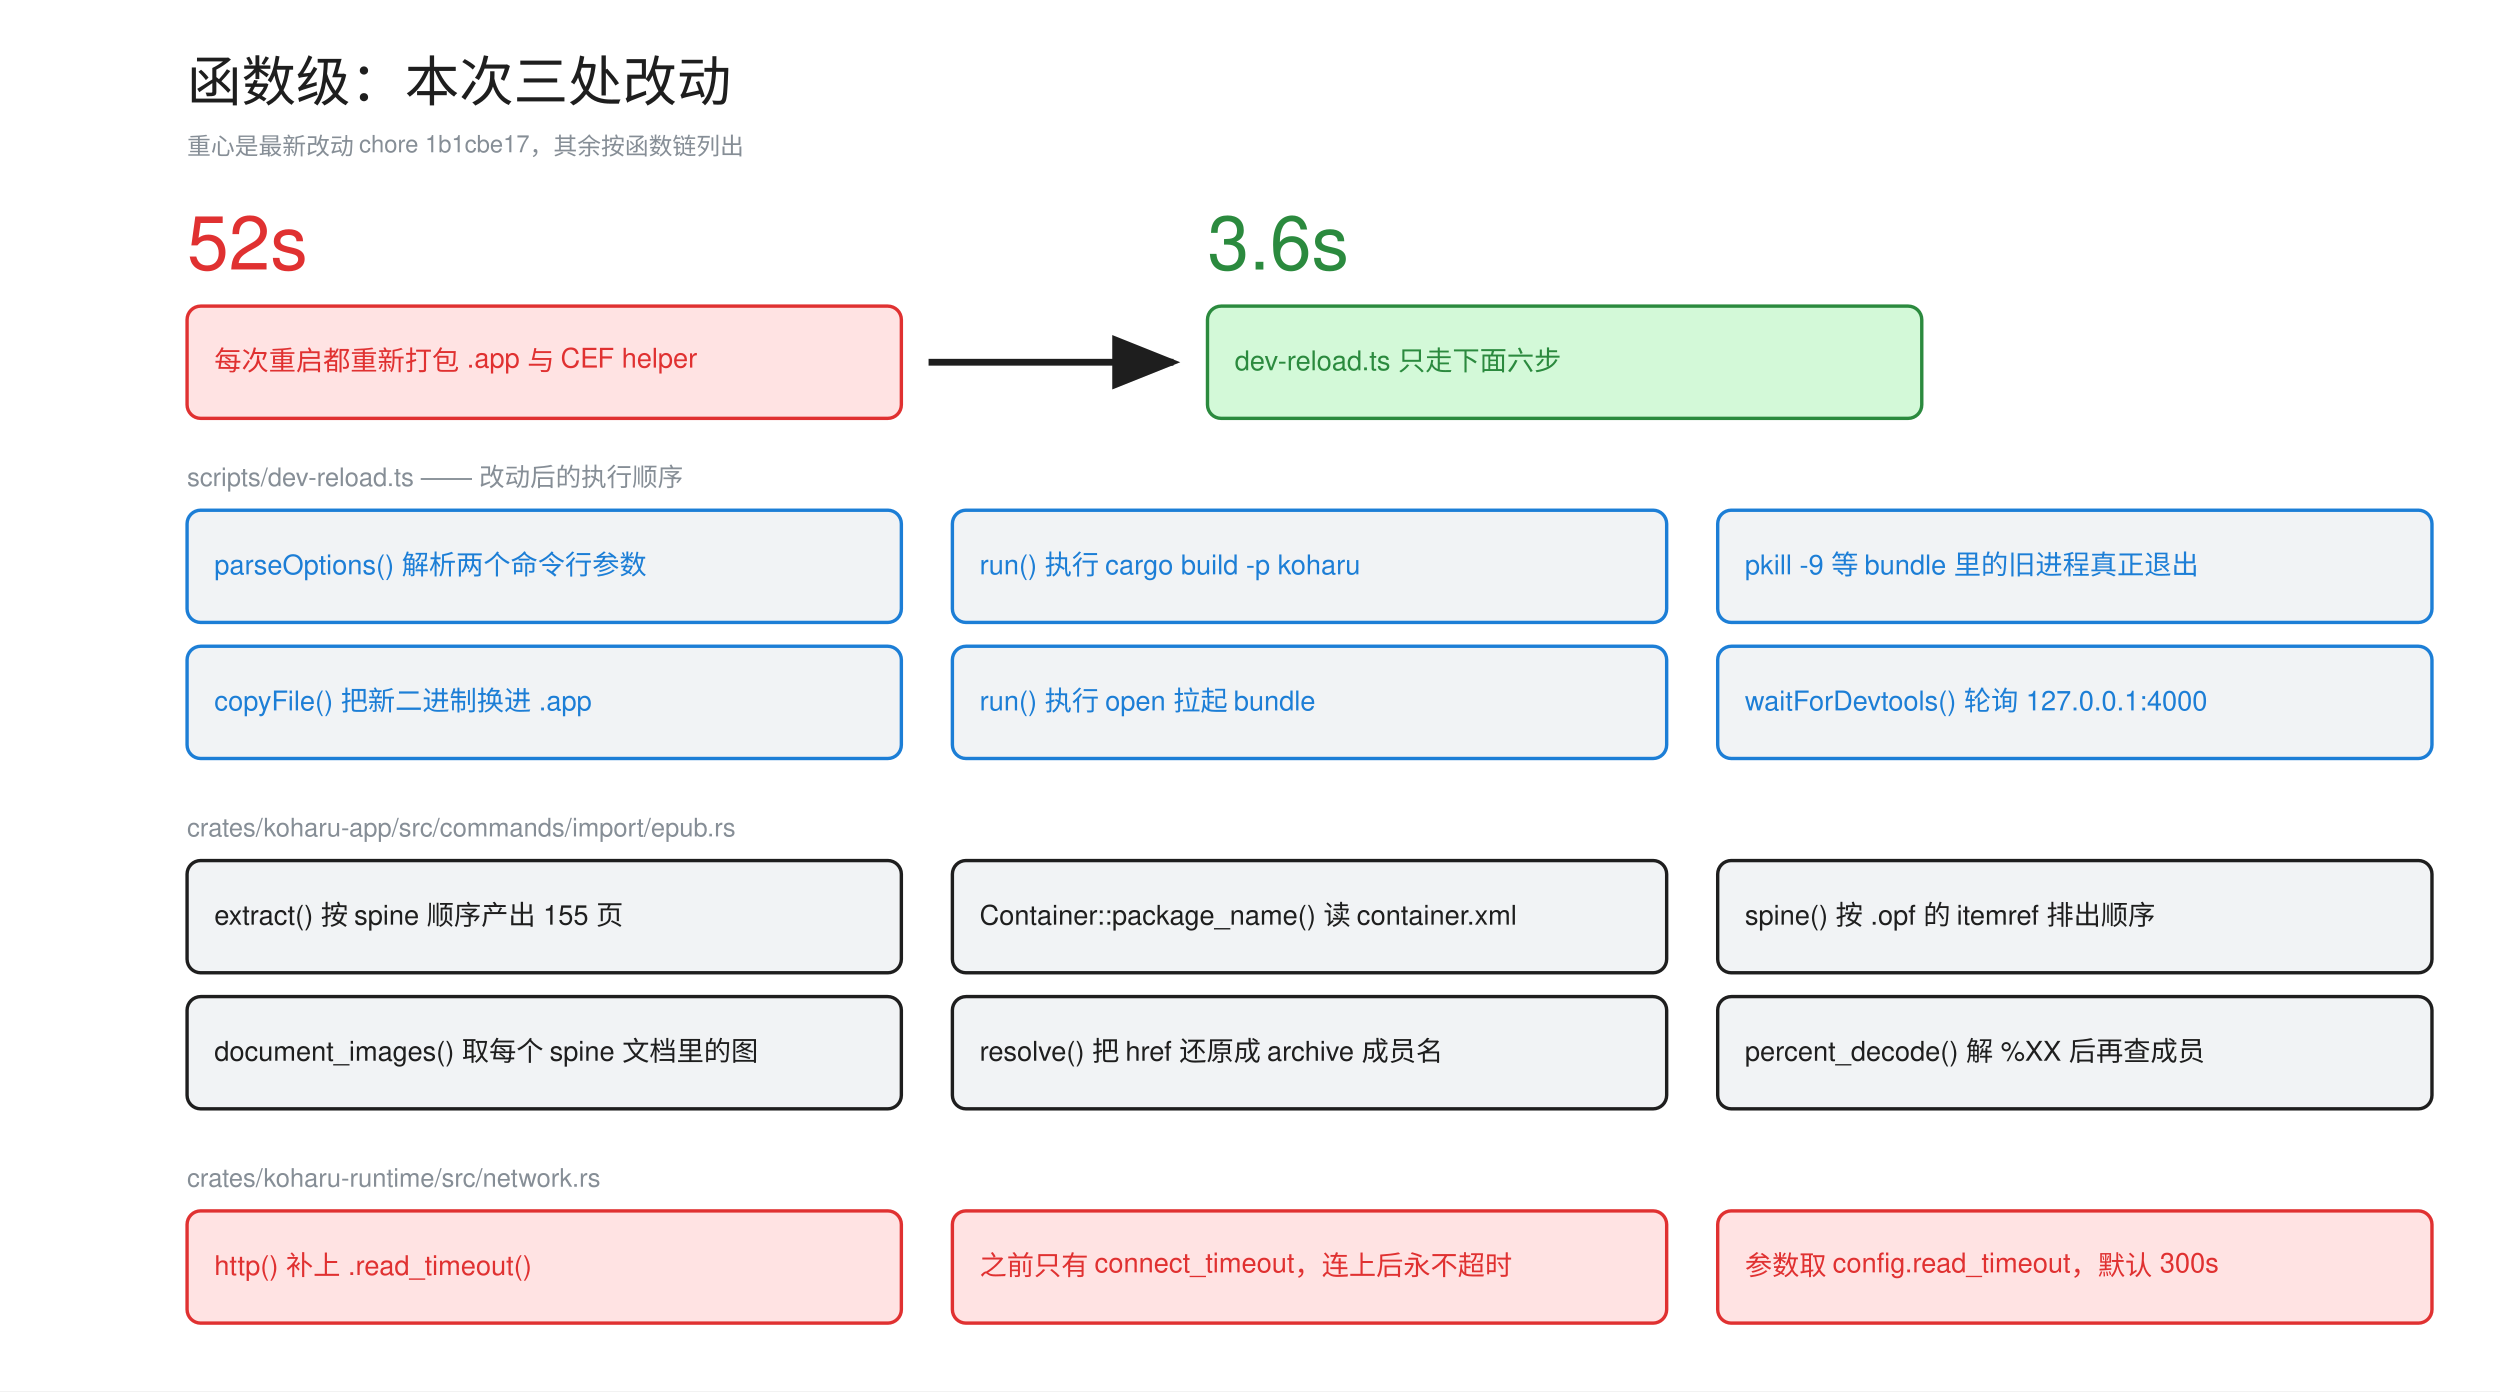
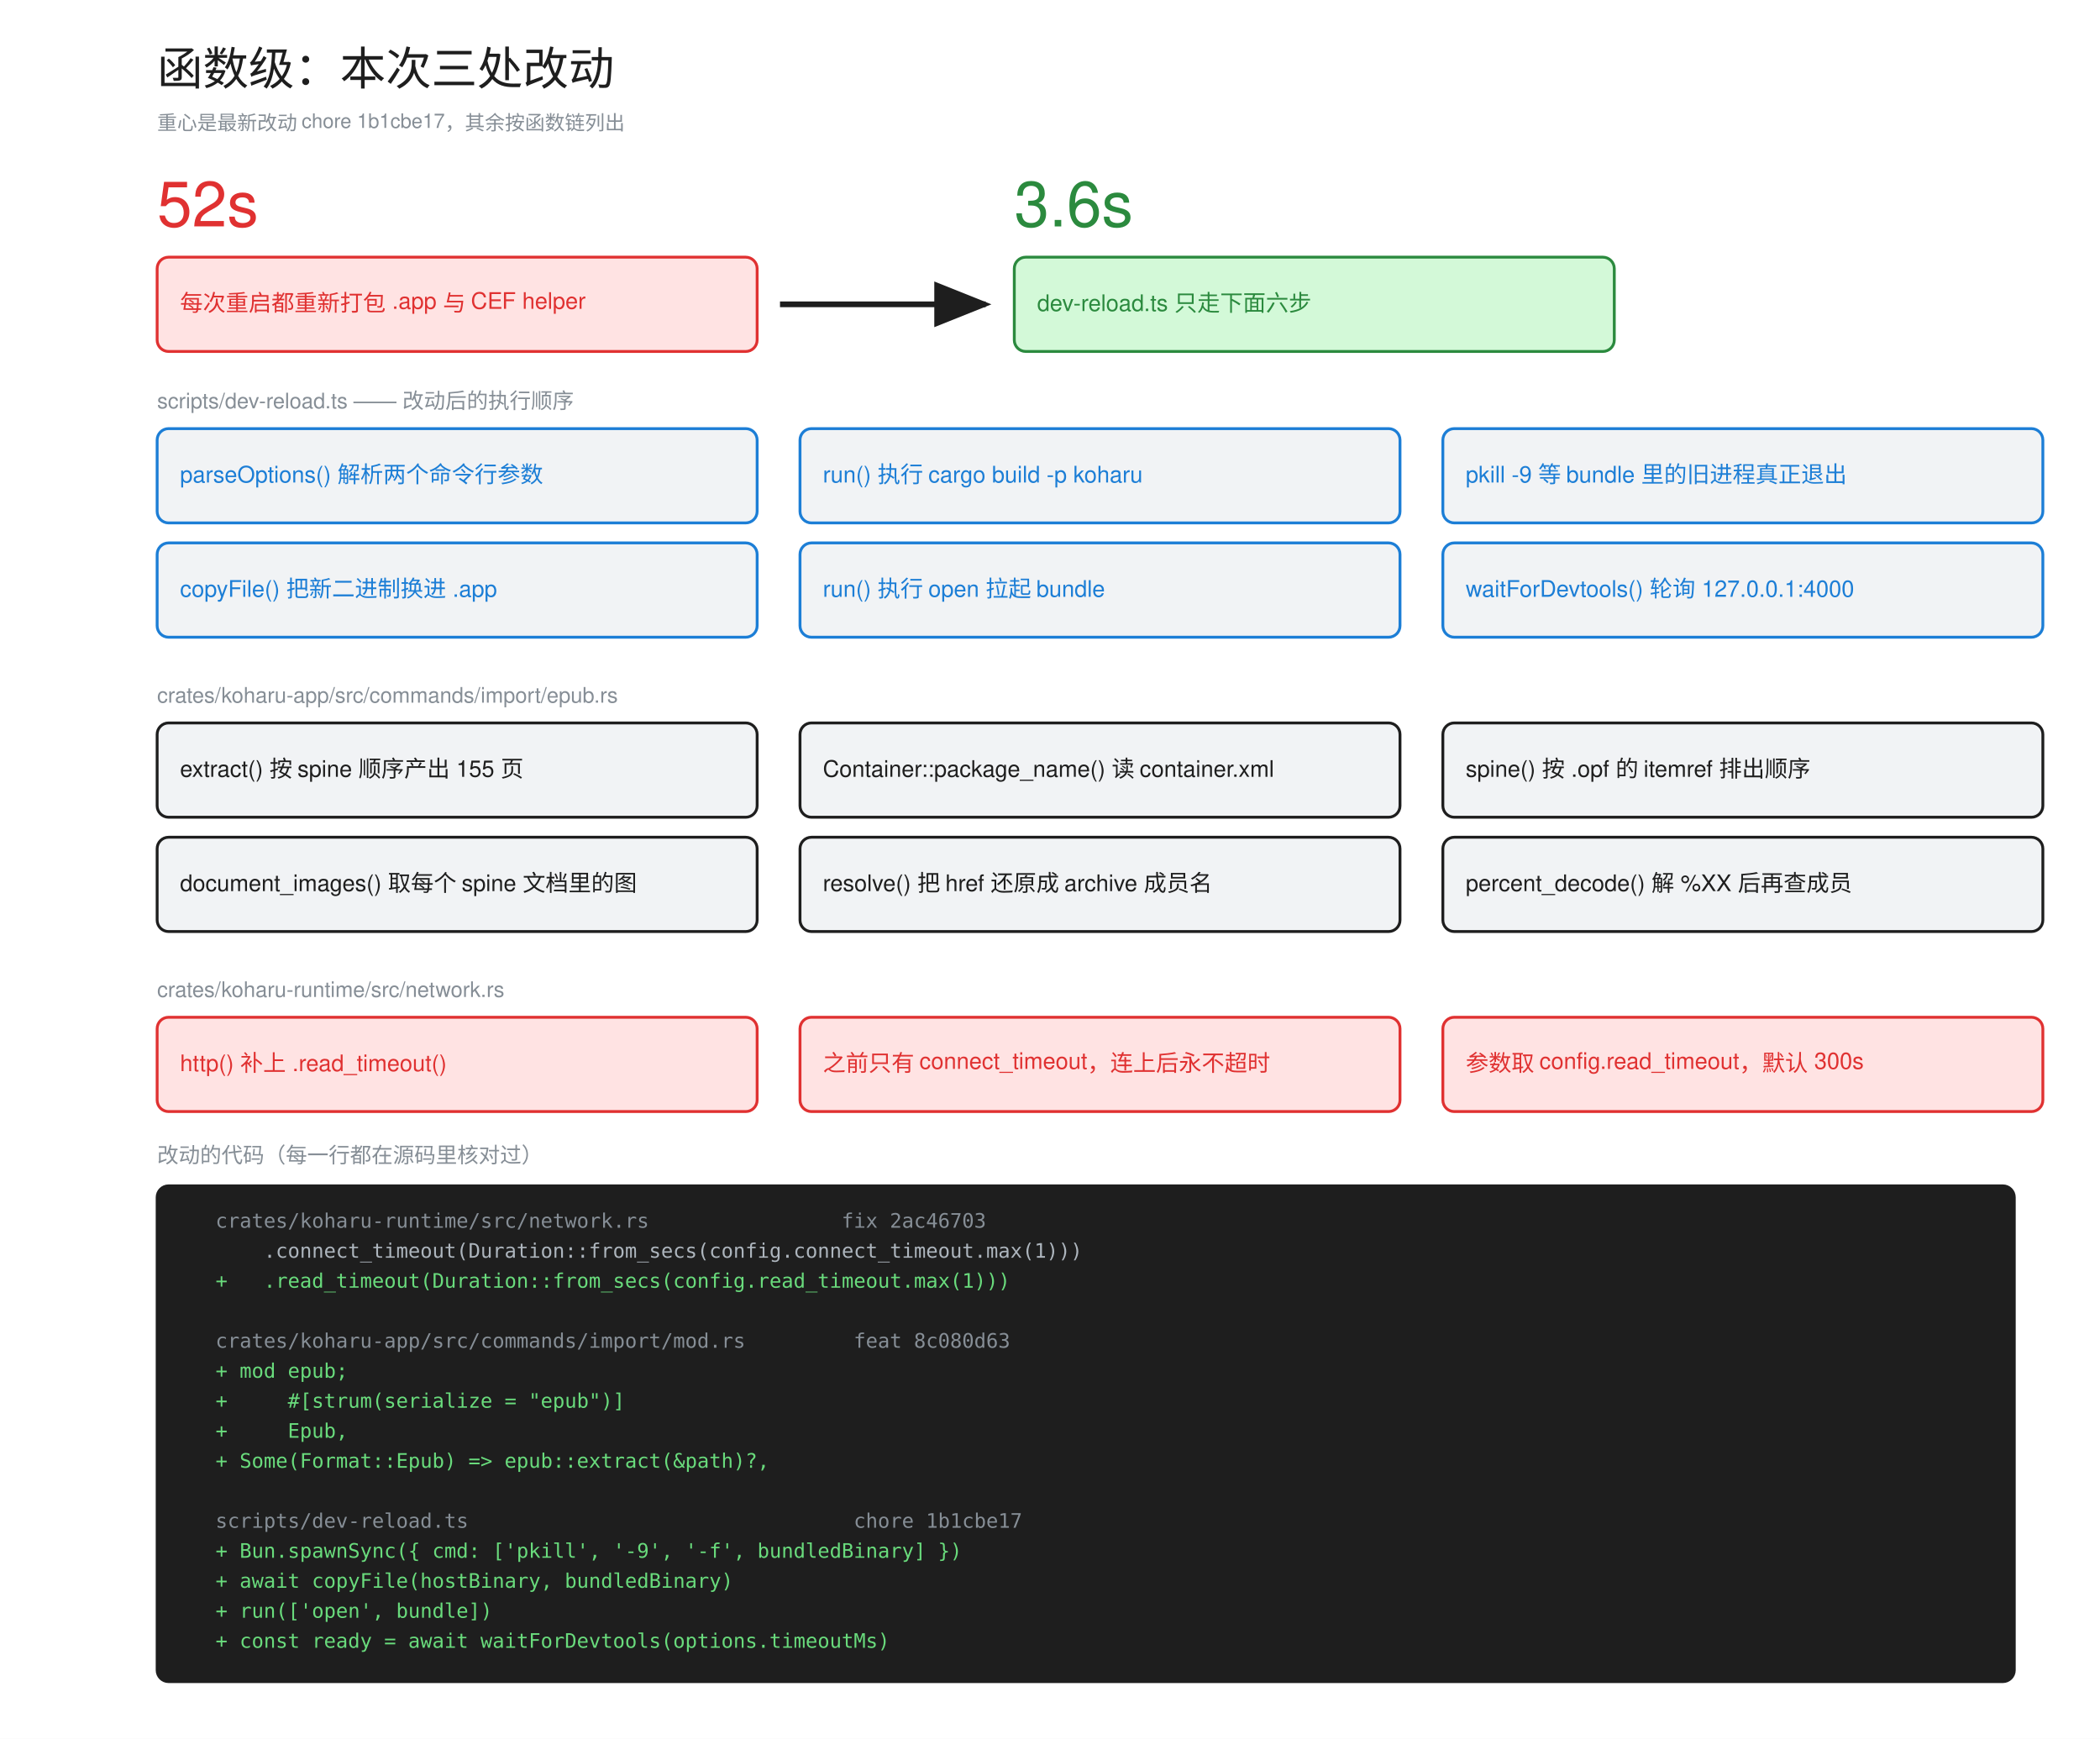
- <svg xmlns="http://www.w3.org/2000/svg" width="1470" height="818" viewBox="0 0 1470 818">
+ <svg xmlns="http://www.w3.org/2000/svg" width="1470" height="1217" viewBox="0 0 1470 1217">
  <defs>
    <marker id="a" markerWidth="10" markerHeight="8" refX="9" refY="4" orient="auto">
      <path d="M0,0 L10,4 L0,8 z" fill="#1e1e1e" />
    </marker>
  </defs>
  <rect width="100%" height="100%" fill="#ffffff" />
  <text x="110.0" y="59.4" font-family="Helvetica, Arial, 'Hiragino Sans', 'Noto Sans CJK SC', 'PingFang SC', sans-serif" font-size="32" fill="#1e1e1e">函数级：本次三处改动</text>
  <text x="110.0" y="90.9" font-family="Helvetica, Arial, 'Hiragino Sans', 'Noto Sans CJK SC', 'PingFang SC', sans-serif" font-size="14" fill="#868e96">重心是最新改动 chore 1b1cbe17，其余按函数链列出</text>
  <text x="110.0" y="158.5" font-family="Helvetica, Arial, 'Hiragino Sans', 'Noto Sans CJK SC', 'PingFang SC', sans-serif" font-size="44" fill="#e03131">52s</text>
  <text x="710.0" y="158.5" font-family="Helvetica, Arial, 'Hiragino Sans', 'Noto Sans CJK SC', 'PingFang SC', sans-serif" font-size="44" fill="#2b8a3e">3.6s</text>
  <rect x="110.0" y="180.0" width="420.0" height="66.0" rx="8" fill="#ffe3e3" stroke="#e03131" stroke-width="2" />
  <text x="126.0" y="217.7" font-family="Helvetica, Arial, 'Hiragino Sans', 'Noto Sans CJK SC', 'PingFang SC', sans-serif" font-size="16" fill="#e03131">每次重启都重新打包 .app 与 CEF helper</text>
  <line x1="546.0" y1="213.0" x2="690.0" y2="213.0" stroke="#1e1e1e" stroke-width="4" marker-end="url(#a)" />
  <rect x="710.0" y="180.0" width="420.0" height="66.0" rx="8" fill="#d3f9d8" stroke="#2b8a3e" stroke-width="2" />
  <text x="726.0" y="217.7" font-family="Helvetica, Arial, 'Hiragino Sans', 'Noto Sans CJK SC', 'PingFang SC', sans-serif" font-size="16" fill="#2b8a3e">dev-reload.ts 只走下面六步</text>
  <text x="110.0" y="285.8" font-family="Helvetica, Arial, 'Hiragino Sans', 'Noto Sans CJK SC', 'PingFang SC', sans-serif" font-size="15" fill="#868e96">scripts/dev-reload.ts —— 改动后的执行顺序</text>
  <rect x="110.0" y="300.0" width="420.0" height="66.0" rx="8" fill="#f1f3f5" stroke="#1c7ed6" stroke-width="2" />
  <text x="126.0" y="337.7" font-family="Helvetica, Arial, 'Hiragino Sans', 'Noto Sans CJK SC', 'PingFang SC', sans-serif" font-size="16" fill="#1c7ed6">parseOptions() 解析两个命令行参数</text>
  <rect x="560.0" y="300.0" width="420.0" height="66.0" rx="8" fill="#f1f3f5" stroke="#1c7ed6" stroke-width="2" />
  <text x="576.0" y="337.7" font-family="Helvetica, Arial, 'Hiragino Sans', 'Noto Sans CJK SC', 'PingFang SC', sans-serif" font-size="16" fill="#1c7ed6">run() 执行 cargo build -p koharu</text>
  <rect x="1010.0" y="300.0" width="420.0" height="66.0" rx="8" fill="#f1f3f5" stroke="#1c7ed6" stroke-width="2" />
  <text x="1026.0" y="337.7" font-family="Helvetica, Arial, 'Hiragino Sans', 'Noto Sans CJK SC', 'PingFang SC', sans-serif" font-size="16" fill="#1c7ed6">pkill -9 等 bundle 里的旧进程真正退出</text>
  <rect x="110.0" y="380.0" width="420.0" height="66.0" rx="8" fill="#f1f3f5" stroke="#1c7ed6" stroke-width="2" />
  <text x="126.0" y="417.7" font-family="Helvetica, Arial, 'Hiragino Sans', 'Noto Sans CJK SC', 'PingFang SC', sans-serif" font-size="16" fill="#1c7ed6">copyFile() 把新二进制换进 .app</text>
  <rect x="560.0" y="380.0" width="420.0" height="66.0" rx="8" fill="#f1f3f5" stroke="#1c7ed6" stroke-width="2" />
  <text x="576.0" y="417.7" font-family="Helvetica, Arial, 'Hiragino Sans', 'Noto Sans CJK SC', 'PingFang SC', sans-serif" font-size="16" fill="#1c7ed6">run() 执行 open 拉起 bundle</text>
  <rect x="1010.0" y="380.0" width="420.0" height="66.0" rx="8" fill="#f1f3f5" stroke="#1c7ed6" stroke-width="2" />
  <text x="1026.0" y="417.7" font-family="Helvetica, Arial, 'Hiragino Sans', 'Noto Sans CJK SC', 'PingFang SC', sans-serif" font-size="16" fill="#1c7ed6">waitForDevtools() 轮询 127.0.0.1:4000</text>
  <text x="110.0" y="491.8" font-family="Helvetica, Arial, 'Hiragino Sans', 'Noto Sans CJK SC', 'PingFang SC', sans-serif" font-size="15" fill="#868e96">crates/koharu-app/src/commands/import/epub.rs</text>
  <rect x="110.0" y="506.0" width="420.0" height="66.0" rx="8" fill="#f1f3f5" stroke="#1e1e1e" stroke-width="2" />
  <text x="126.0" y="543.7" font-family="Helvetica, Arial, 'Hiragino Sans', 'Noto Sans CJK SC', 'PingFang SC', sans-serif" font-size="16" fill="#1e1e1e">extract() 按 spine 顺序产出 155 页</text>
  <rect x="560.0" y="506.0" width="420.0" height="66.0" rx="8" fill="#f1f3f5" stroke="#1e1e1e" stroke-width="2" />
  <text x="576.0" y="543.7" font-family="Helvetica, Arial, 'Hiragino Sans', 'Noto Sans CJK SC', 'PingFang SC', sans-serif" font-size="16" fill="#1e1e1e">Container::package_name() 读 container.xml</text>
  <rect x="1010.0" y="506.0" width="420.0" height="66.0" rx="8" fill="#f1f3f5" stroke="#1e1e1e" stroke-width="2" />
  <text x="1026.0" y="543.7" font-family="Helvetica, Arial, 'Hiragino Sans', 'Noto Sans CJK SC', 'PingFang SC', sans-serif" font-size="16" fill="#1e1e1e">spine() 按 .opf 的 itemref 排出顺序</text>
  <rect x="110.0" y="586.0" width="420.0" height="66.0" rx="8" fill="#f1f3f5" stroke="#1e1e1e" stroke-width="2" />
  <text x="126.0" y="623.7" font-family="Helvetica, Arial, 'Hiragino Sans', 'Noto Sans CJK SC', 'PingFang SC', sans-serif" font-size="16" fill="#1e1e1e">document_images() 取每个 spine 文档里的图</text>
  <rect x="560.0" y="586.0" width="420.0" height="66.0" rx="8" fill="#f1f3f5" stroke="#1e1e1e" stroke-width="2" />
  <text x="576.0" y="623.7" font-family="Helvetica, Arial, 'Hiragino Sans', 'Noto Sans CJK SC', 'PingFang SC', sans-serif" font-size="16" fill="#1e1e1e">resolve() 把 href 还原成 archive 成员名</text>
  <rect x="1010.0" y="586.0" width="420.0" height="66.0" rx="8" fill="#f1f3f5" stroke="#1e1e1e" stroke-width="2" />
  <text x="1026.0" y="623.7" font-family="Helvetica, Arial, 'Hiragino Sans', 'Noto Sans CJK SC', 'PingFang SC', sans-serif" font-size="16" fill="#1e1e1e">percent_decode() 解 %XX 后再查成员</text>
  <text x="110.0" y="697.8" font-family="Helvetica, Arial, 'Hiragino Sans', 'Noto Sans CJK SC', 'PingFang SC', sans-serif" font-size="15" fill="#868e96">crates/koharu-runtime/src/network.rs</text>
  <rect x="110.0" y="712.0" width="420.0" height="66.0" rx="8" fill="#ffe3e3" stroke="#e03131" stroke-width="2" />
  <text x="126.0" y="749.7" font-family="Helvetica, Arial, 'Hiragino Sans', 'Noto Sans CJK SC', 'PingFang SC', sans-serif" font-size="16" fill="#e03131">http() 补上 .read_timeout()</text>
  <rect x="560.0" y="712.0" width="420.0" height="66.0" rx="8" fill="#ffe3e3" stroke="#e03131" stroke-width="2" />
  <text x="576.0" y="749.7" font-family="Helvetica, Arial, 'Hiragino Sans', 'Noto Sans CJK SC', 'PingFang SC', sans-serif" font-size="16" fill="#e03131">之前只有 connect_timeout，连上后永不超时</text>
  <rect x="1010.0" y="712.0" width="420.0" height="66.0" rx="8" fill="#ffe3e3" stroke="#e03131" stroke-width="2" />
  <text x="1026.0" y="749.7" font-family="Helvetica, Arial, 'Hiragino Sans', 'Noto Sans CJK SC', 'PingFang SC', sans-serif" font-size="16" fill="#e03131">参数取 config.read_timeout，默认 300s</text>
+   <text x="110.0" y="813.8" font-family="Helvetica, Arial, 'Hiragino Sans', 'Noto Sans CJK SC', 'PingFang SC', sans-serif" font-size="15" fill="#868e96">改动的代码（每一行都在源码里核对过）</text>
+   <rect x="110.0" y="830.0" width="1300.0" height="347.0" rx="8" fill="#1e1e1e" stroke="#1e1e1e" stroke-width="2" />
+   <text x="134.0" y="859.3" font-family="ui-monospace, SFMono-Regular, Menlo, monospace" font-size="14" fill="#868e96" xml:space="preserve">  crates/koharu-runtime/src/network.rs                fix 2ac46703</text>
+   <text x="134.0" y="880.3" font-family="ui-monospace, SFMono-Regular, Menlo, monospace" font-size="14" fill="#adb5bd" xml:space="preserve">      .connect_timeout(Duration::from_secs(config.connect_timeout.max(1)))</text>
+   <text x="134.0" y="901.3" font-family="ui-monospace, SFMono-Regular, Menlo, monospace" font-size="14" fill="#69db7c" xml:space="preserve">  +   .read_timeout(Duration::from_secs(config.read_timeout.max(1)))</text>
+   <text x="134.0" y="943.3" font-family="ui-monospace, SFMono-Regular, Menlo, monospace" font-size="14" fill="#868e96" xml:space="preserve">  crates/koharu-app/src/commands/import/mod.rs         feat 8c080d63</text>
+   <text x="134.0" y="964.3" font-family="ui-monospace, SFMono-Regular, Menlo, monospace" font-size="14" fill="#69db7c" xml:space="preserve">  + mod epub;</text>
+   <text x="134.0" y="985.3" font-family="ui-monospace, SFMono-Regular, Menlo, monospace" font-size="14" fill="#69db7c" xml:space="preserve">  +     #[strum(serialize = "epub")]</text>
+   <text x="134.0" y="1006.3" font-family="ui-monospace, SFMono-Regular, Menlo, monospace" font-size="14" fill="#69db7c" xml:space="preserve">  +     Epub,</text>
+   <text x="134.0" y="1027.3" font-family="ui-monospace, SFMono-Regular, Menlo, monospace" font-size="14" fill="#69db7c" xml:space="preserve">  + Some(Format::Epub) =&gt; epub::extract(&amp;path)?,</text>
+   <text x="134.0" y="1069.3" font-family="ui-monospace, SFMono-Regular, Menlo, monospace" font-size="14" fill="#868e96" xml:space="preserve">  scripts/dev-reload.ts                                chore 1b1cbe17</text>
+   <text x="134.0" y="1090.3" font-family="ui-monospace, SFMono-Regular, Menlo, monospace" font-size="14" fill="#69db7c" xml:space="preserve">  + Bun.spawnSync({ cmd: ['pkill', '-9', '-f', bundledBinary] })</text>
+   <text x="134.0" y="1111.3" font-family="ui-monospace, SFMono-Regular, Menlo, monospace" font-size="14" fill="#69db7c" xml:space="preserve">  + await copyFile(hostBinary, bundledBinary)</text>
+   <text x="134.0" y="1132.3" font-family="ui-monospace, SFMono-Regular, Menlo, monospace" font-size="14" fill="#69db7c" xml:space="preserve">  + run(['open', bundle])</text>
+   <text x="134.0" y="1153.3" font-family="ui-monospace, SFMono-Regular, Menlo, monospace" font-size="14" fill="#69db7c" xml:space="preserve">  + const ready = await waitForDevtools(options.timeoutMs)</text>
</svg>
